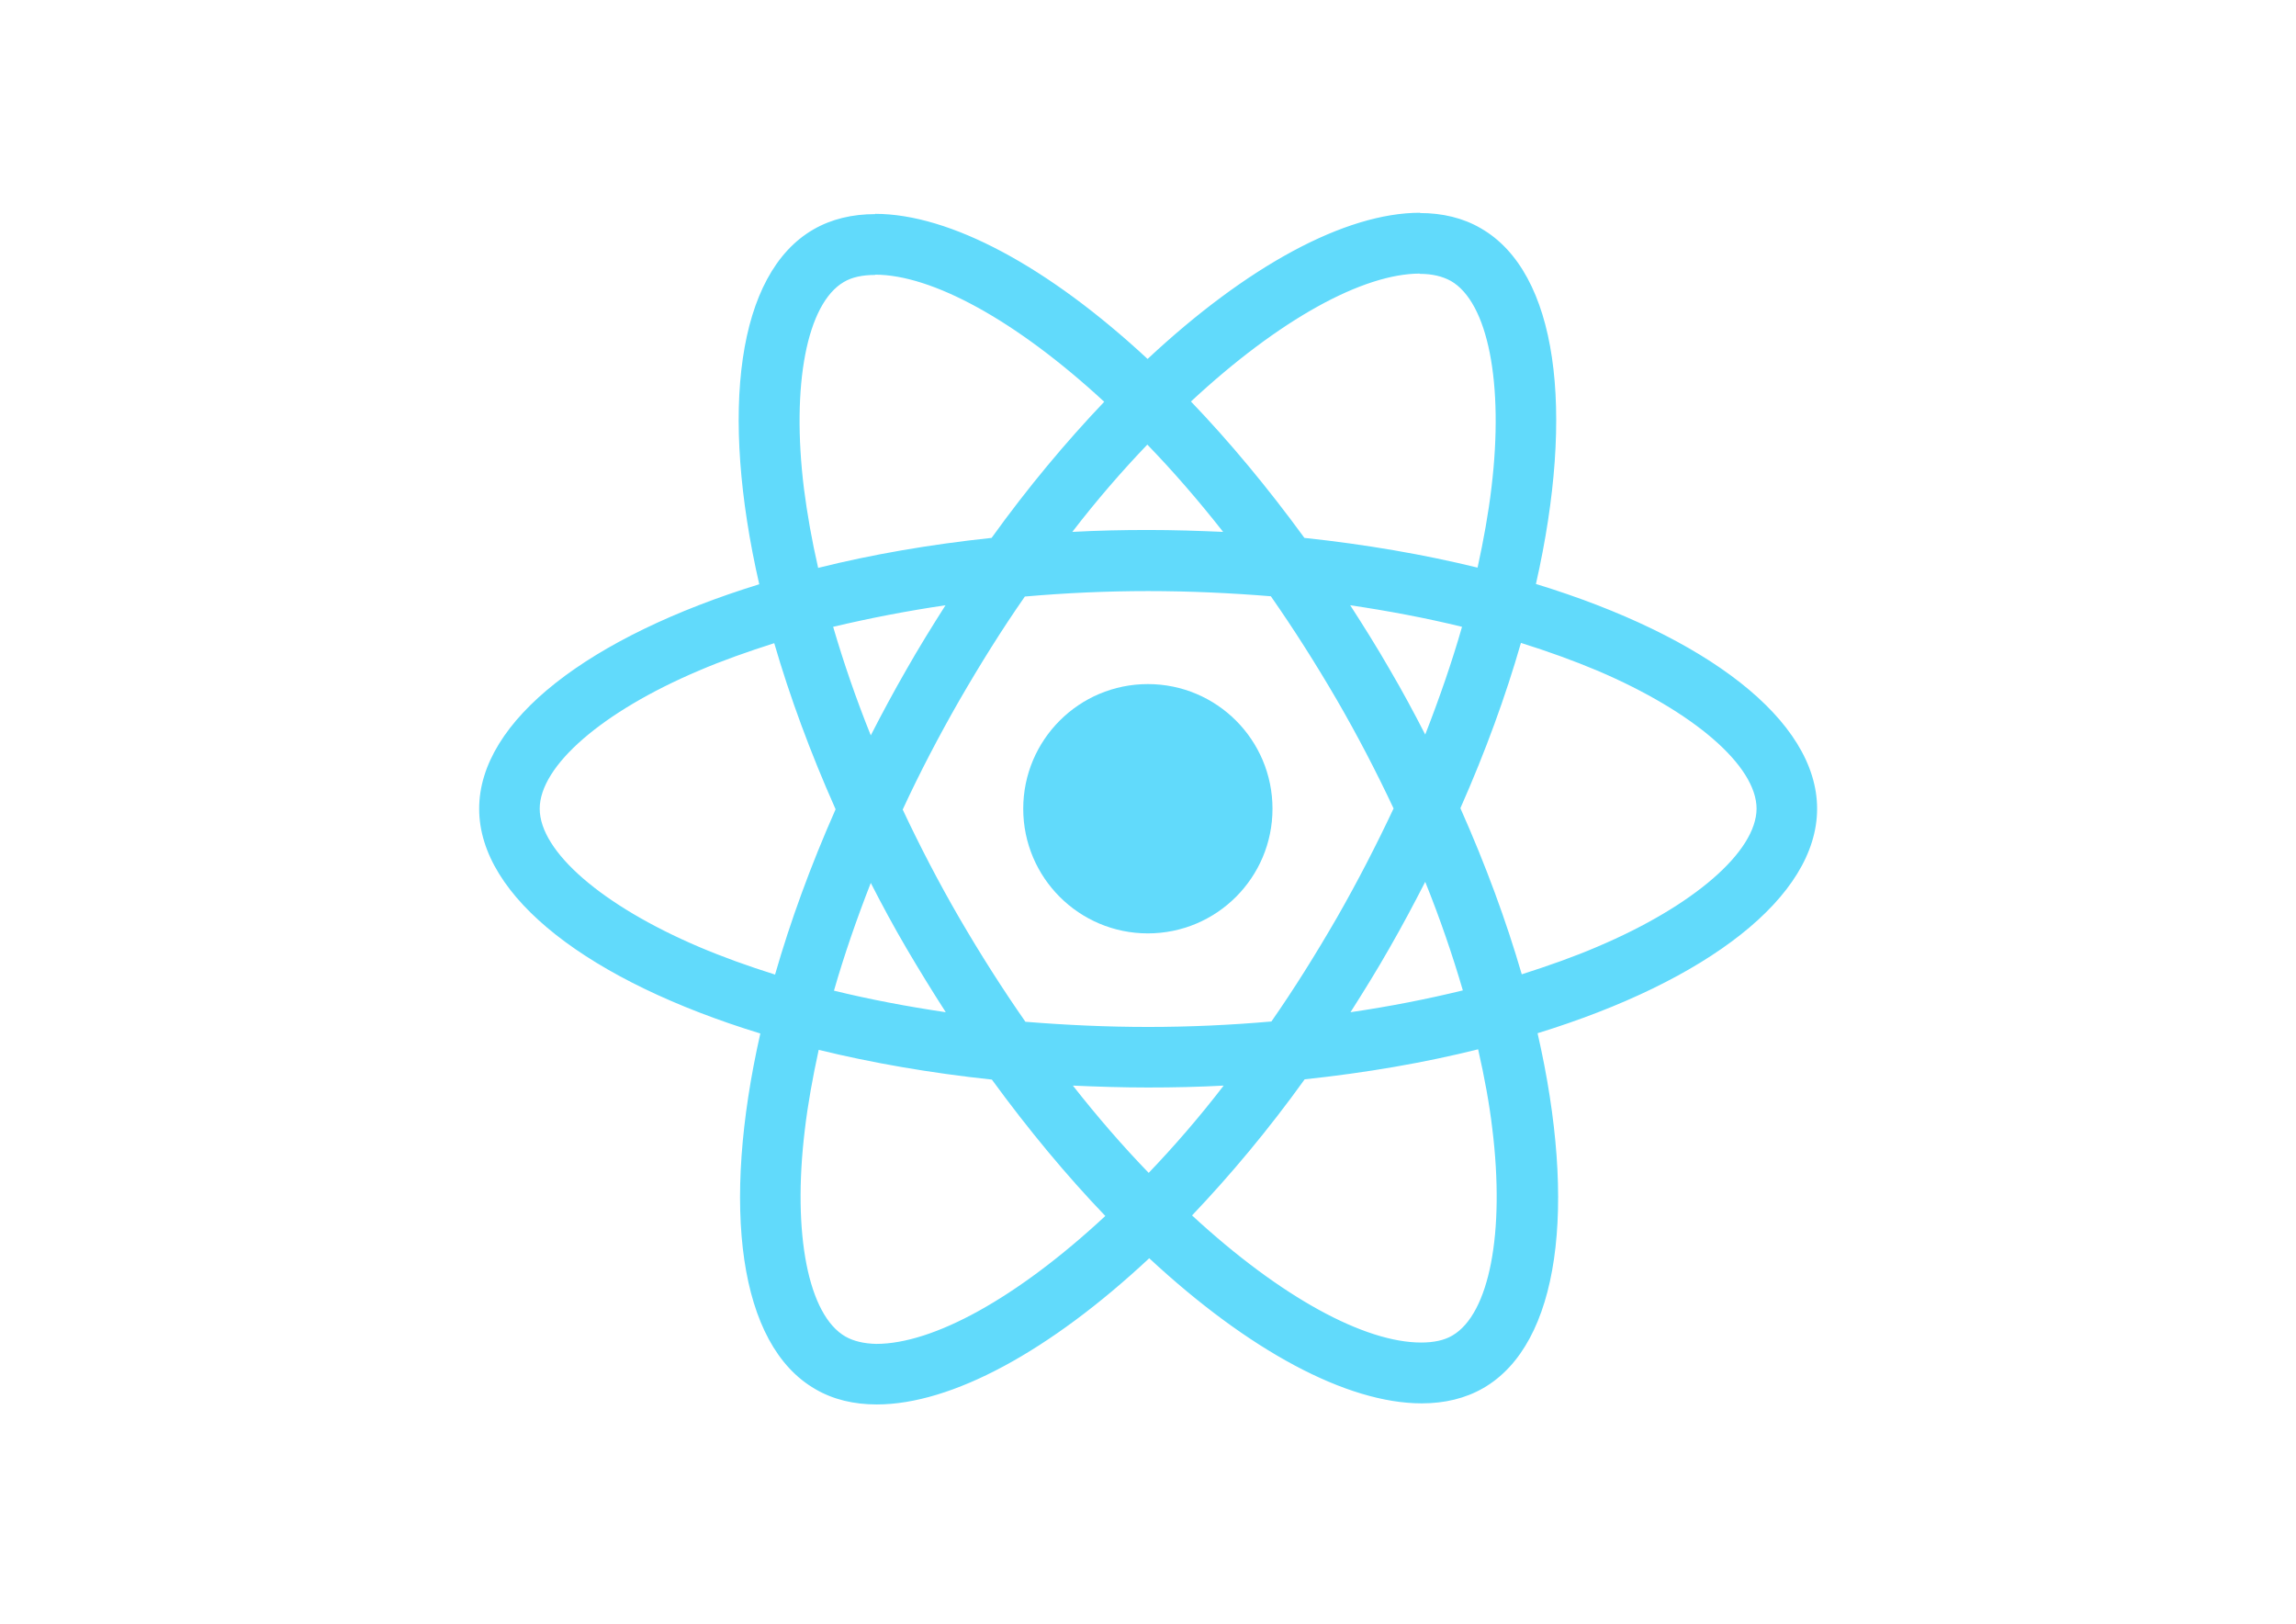
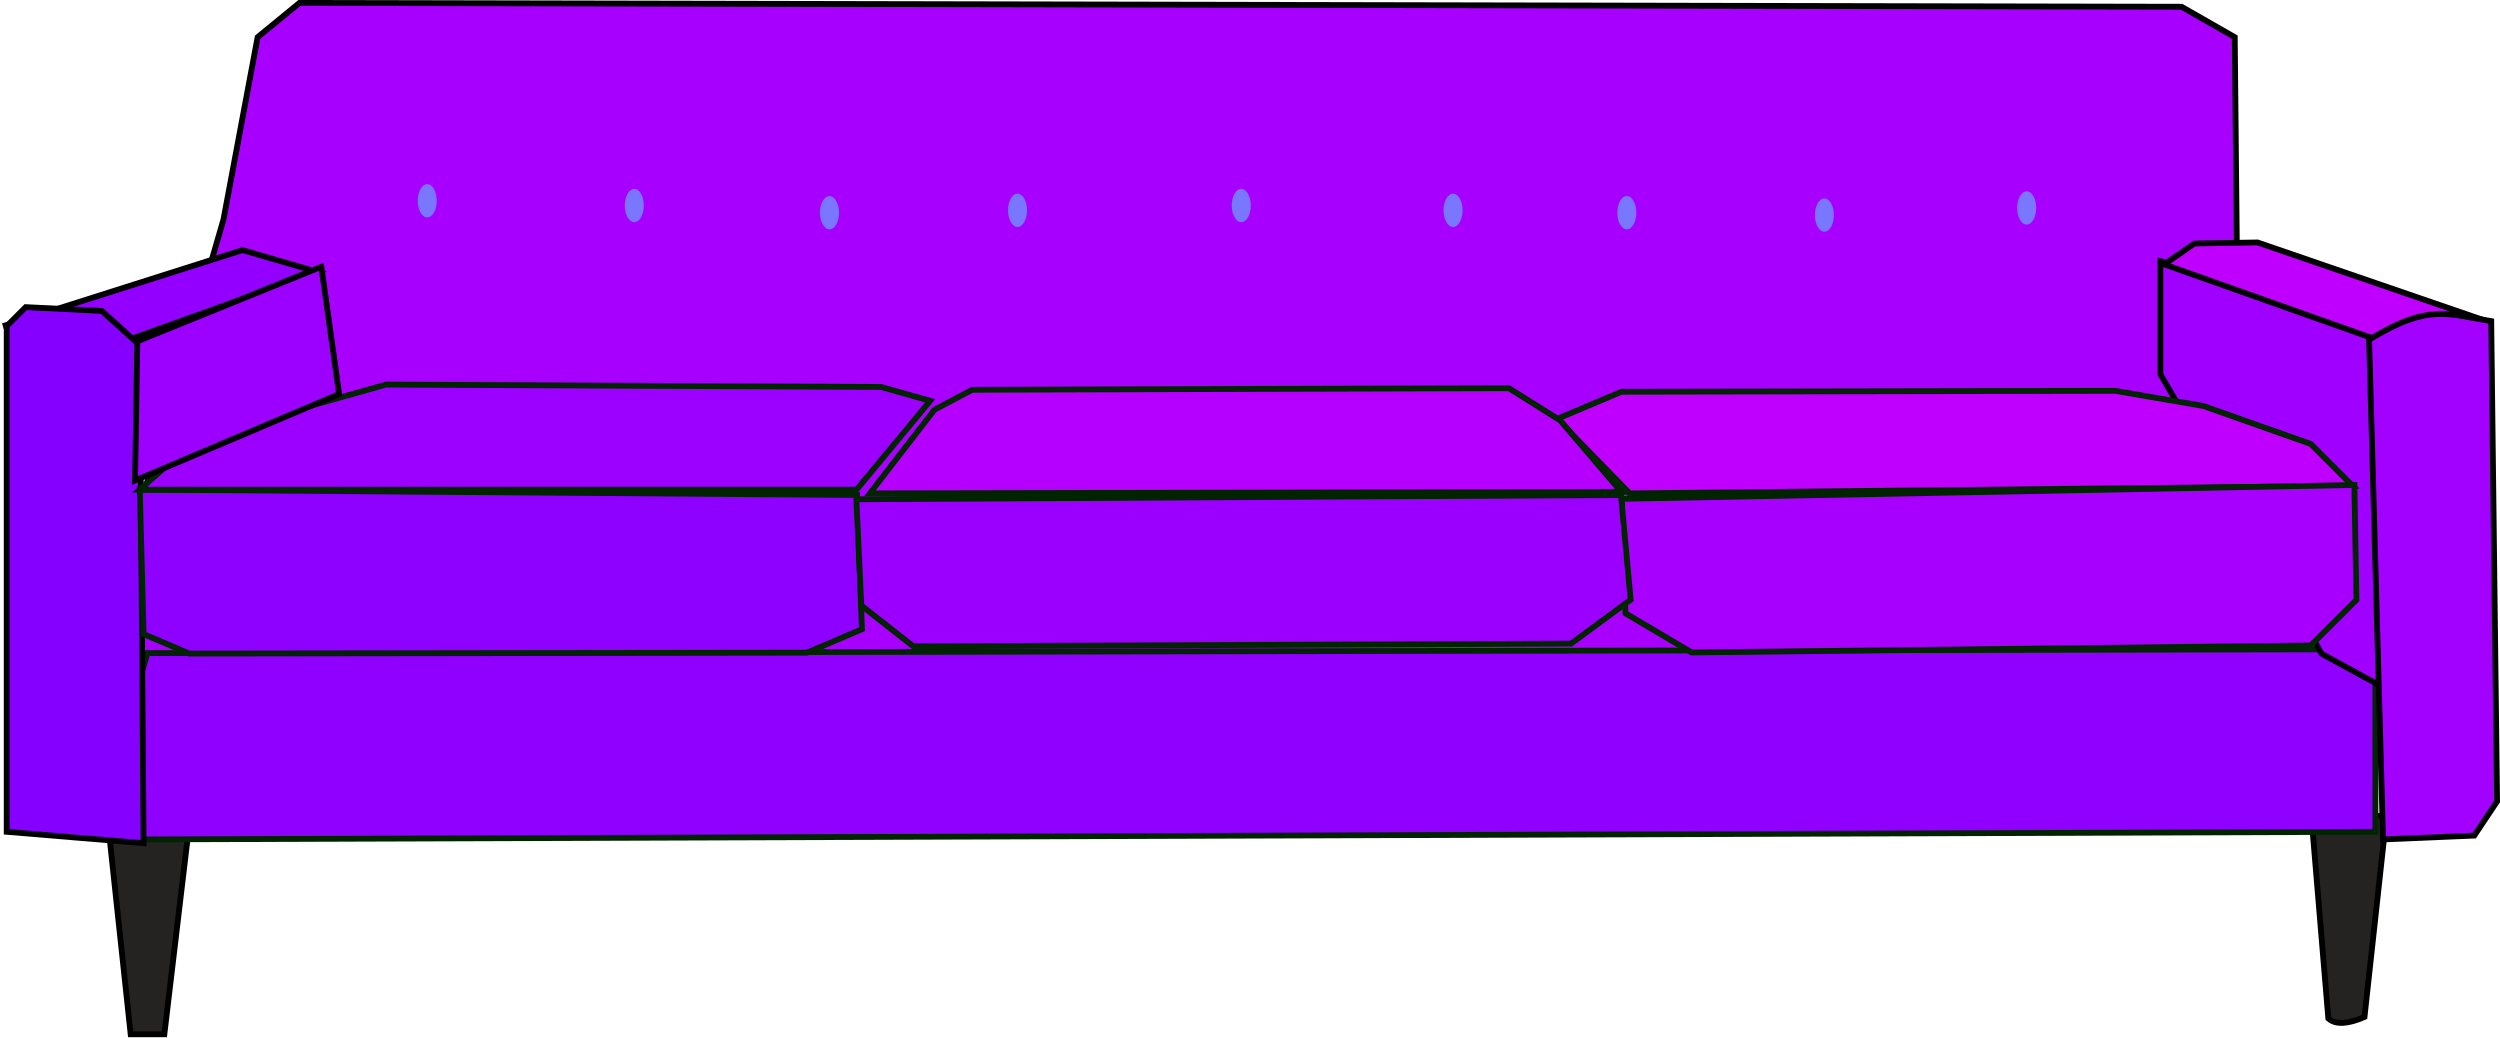
- <svg xmlns="http://www.w3.org/2000/svg" viewBox="0 0 841.9 595.3">
-   <g fill="#61DAFB">
-     <path d="M666.3 296.5c0-32.5-40.7-63.3-103.1-82.4 14.4-63.6 8-114.2-20.2-130.4-6.5-3.8-14.1-5.6-22.4-5.6v22.3c4.6 0 8.3.9 11.4 2.6 13.6 7.8 19.5 37.5 14.9 75.7-1.1 9.4-2.9 19.3-5.1 29.4-19.6-4.8-41-8.5-63.5-10.9-13.5-18.5-27.5-35.3-41.6-50 32.6-30.3 63.2-46.9 84-46.9V78c-27.5 0-63.5 19.6-99.9 53.6-36.4-33.8-72.4-53.2-99.9-53.2v22.3c20.7 0 51.4 16.5 84 46.6-14 14.7-28 31.4-41.3 49.9-22.6 2.4-44 6.1-63.6 11-2.3-10-4-19.7-5.2-29-4.7-38.2 1.1-67.9 14.6-75.8 3-1.8 6.9-2.6 11.5-2.6V78.5c-8.4 0-16 1.8-22.6 5.6-28.1 16.2-34.4 66.7-19.9 130.1-62.2 19.2-102.7 49.9-102.7 82.3 0 32.5 40.7 63.3 103.1 82.4-14.4 63.6-8 114.2 20.2 130.4 6.5 3.8 14.1 5.6 22.5 5.6 27.5 0 63.5-19.6 99.9-53.6 36.4 33.8 72.4 53.2 99.9 53.2 8.4 0 16-1.8 22.6-5.6 28.1-16.2 34.4-66.7 19.9-130.1 62-19.1 102.5-49.9 102.5-82.3zm-130.2-66.7c-3.7 12.9-8.3 26.2-13.5 39.5-4.1-8-8.4-16-13.1-24-4.6-8-9.5-15.8-14.4-23.4 14.2 2.1 27.9 4.7 41 7.9zm-45.8 106.5c-7.8 13.5-15.8 26.3-24.1 38.2-14.9 1.3-30 2-45.2 2-15.1 0-30.2-.7-45-1.9-8.3-11.9-16.4-24.6-24.2-38-7.6-13.1-14.5-26.4-20.8-39.8 6.2-13.4 13.2-26.8 20.7-39.9 7.8-13.5 15.8-26.3 24.1-38.2 14.9-1.3 30-2 45.2-2 15.1 0 30.2.7 45 1.9 8.3 11.9 16.4 24.6 24.2 38 7.6 13.1 14.5 26.4 20.8 39.8-6.3 13.4-13.2 26.8-20.7 39.9zm32.3-13c5.4 13.4 10 26.8 13.8 39.8-13.1 3.2-26.9 5.9-41.2 8 4.9-7.7 9.8-15.6 14.4-23.7 4.6-8 8.9-16.1 13-24.1zM421.2 430c-9.3-9.6-18.6-20.3-27.8-32 9 .4 18.2.7 27.5.7 9.4 0 18.7-.2 27.8-.7-9 11.7-18.3 22.4-27.5 32zm-74.4-58.9c-14.2-2.1-27.9-4.7-41-7.9 3.7-12.9 8.3-26.2 13.5-39.5 4.1 8 8.4 16 13.1 24 4.7 8 9.5 15.8 14.4 23.4zM420.7 163c9.3 9.6 18.6 20.3 27.8 32-9-.4-18.2-.7-27.5-.7-9.4 0-18.7.2-27.8.7 9-11.7 18.3-22.4 27.5-32zm-74 58.9c-4.9 7.7-9.8 15.6-14.4 23.7-4.6 8-8.9 16-13 24-5.4-13.4-10-26.8-13.8-39.8 13.1-3.1 26.9-5.8 41.2-7.9zm-90.5 125.2c-35.4-15.1-58.3-34.9-58.3-50.6 0-15.7 22.9-35.6 58.3-50.6 8.6-3.7 18-7 27.7-10.1 5.7 19.6 13.2 40 22.5 60.9-9.2 20.8-16.6 41.1-22.2 60.6-9.9-3.1-19.3-6.5-28-10.2zM310 490c-13.6-7.8-19.5-37.5-14.9-75.7 1.1-9.4 2.9-19.3 5.1-29.4 19.6 4.8 41 8.5 63.5 10.9 13.5 18.5 27.5 35.3 41.6 50-32.6 30.3-63.2 46.9-84 46.9-4.5-.1-8.3-1-11.3-2.7zm237.2-76.2c4.7 38.2-1.1 67.9-14.6 75.8-3 1.8-6.9 2.6-11.5 2.6-20.7 0-51.4-16.5-84-46.6 14-14.7 28-31.4 41.3-49.9 22.6-2.4 44-6.1 63.6-11 2.3 10.1 4.1 19.8 5.2 29.1zm38.5-66.7c-8.6 3.7-18 7-27.7 10.1-5.7-19.6-13.2-40-22.5-60.9 9.2-20.8 16.6-41.1 22.2-60.6 9.9 3.1 19.3 6.5 28.1 10.2 35.4 15.1 58.3 34.9 58.3 50.6-.1 15.7-23 35.6-58.4 50.6zM320.8 78.4z" />
-     <circle cx="420.9" cy="296.5" r="45.7" />
-     <path d="M520.5 78.1z" />
+ <svg xmlns="http://www.w3.org/2000/svg" id="svg9456" viewBox="0 0 429.88 178.35" version="1.0">
+   <g id="layer1" transform="translate(-125.03 -313.08)">
+     <g id="g10542">
+       <path id="path9515" style="fill-rule:evenodd;stroke:#000000;stroke-width:1px;fill:#a700ff" d="m169.33 319.47l7.19-5.89 323.63 0.66 9.15 5.23 1.14 113.72-371.58 2.25 24.59-84.59 5.88-31.38z" />
+       <path id="path9494" style="fill-rule:evenodd;stroke:#000000;stroke-width:1px;fill:#242321" d="m143.57 454.34l3.93 36.59h5.79l4.34-36.54c-5.18 1.35-9.75 1.63-14.06-0.05zm378.87-1.37l2.95 35.24c1.34 1.19 3.53 0.91 6.22-0.26l3.81-34.83c-4.19 0.8-8.79 1.97-12.98-0.15z" />
+       <path id="path9509" style="fill-rule:evenodd;stroke:#002300;stroke-width:1px;fill:#9000ff" d="m150.37 425.38l-1.31 4.58-1.3 17.65 1.96 9.81 383.77-1.31v-26.15l-6.54-5.23-370.04 0.65h-6.54z" />
+       <path id="path9539" style="fill-rule:evenodd;stroke:#000000;stroke-width:1px;fill:#a000ff" d="m496.51 357.99v19.42l27.73 48.08 10.17 5.55-0.92-55.48-1.85-9.25-35.13-8.32z" />
+       <path id="path9517" style="fill-rule:evenodd;stroke:#000000;stroke-width:1px;fill:#bf00ff" d="m497.18 358.54l35.66 12.64 0.07 2.41 20.27-0.51v-4.58l-39.96-13.73-10.86 0.18-5.18 3.59z" />
+       <path id="path9519" style="fill-rule:evenodd;stroke:#000000;stroke-width:1px;fill:#9300ff" d="m166.72 356.08l-41.19 13.08 7.19-1.97h7.84l7.2 5.89-0.25-1.71 32.12-11.53-12.91-3.76z" />
+       <path id="path9521" style="fill-rule:evenodd;stroke:#000000;stroke-width:1px;fill:#8500ff" d="m126.18 369.16v86.95l23.54 1.96-0.66-85.64-6.53-5.89-13.08-0.65-3.27 3.27z" />
+       <path id="path9523" style="fill-rule:evenodd;stroke:#000000;stroke-width:1px;fill:#a200ff" d="m532.4 371.49l2.4 85.93 15.69-0.66 3.92-5.88-1.01-82.58c-7.63-1.21-10.77-3.08-21 3.19z" />
+       <path id="path9525" style="fill-rule:evenodd;stroke:#002300;stroke-width:1px;fill:#bf00ff" d="m503.91 382.89l18.46 6.53 7.2 7.2-124.31 1.3-12.49-12.81 11.07-4.67 84.89-0.16 15.18 2.61z" />
+       <path id="path9527" style="fill-rule:evenodd;stroke:#002300;stroke-width:1px;fill:#a700ff" d="m403.88 398.85l0.65 19.69 11.38 6.73 106.46-1.2 7.85-7.84-0.35-19.76-125.99 2.38z" />
+       <path id="path9529" style="fill-rule:evenodd;stroke:#002300;stroke-width:1px;fill:#b500ff" d="m285.7 383.54l-11.11 14.38 129.21-0.27-10.49-12.28-8.82-5.54-92.29 0.27-6.5 3.44z" />
+       <path id="path9533" style="fill-rule:evenodd;stroke:#002300;stroke-width:1px;fill:#8e00ff" d="m149.06 397.27l0.66 24.84 7.84 3.35 106.22-0.15 9.46-4.04-0.85-23.08-123.33-0.92z" />
+       <path id="path9535" style="fill-rule:evenodd;stroke:#002300;stroke-width:1px;fill:#9b00ff" d="m272.28 398.93l0.85 18.27 8.93 7.01 113.11-0.46 10.25-7.55-1.66-18-131.48 0.73z" />
+       <path id="path9531" style="fill-rule:evenodd;stroke:#002300;stroke-width:1px;fill:#9c00ff" d="m176.02 383.54l-15.19 3.27-11.77 10.46h123.27l12.64-15.27-8.42-2.38-85.17-0.41-15.36 4.33z" />
+       <path id="path9537" style="fill-rule:evenodd;stroke:#000000;stroke-width:1px;fill:#9c00ff" d="m183.34 380.83l-3.05-21.89-31.64 12.82-0.4 23.93 35.09-14.86z" />
+       <path id="path9545" style="fill-rule:evenodd;fill:#7977ff" d="m200.13 347.61c0 1.58-0.73 2.86-1.64 2.86-0.9 0-1.63-1.28-1.63-2.86 0-1.59 0.73-2.87 1.63-2.87s1.63 1.26 1.64 2.83m35.61 0.85c0 1.59-0.74 2.87-1.64 2.87s-1.64-1.28-1.64-2.87c0-1.58 0.74-2.86 1.64-2.86s1.63 1.26 1.64 2.83m33.56 1.26c0 1.58-0.74 2.87-1.64 2.87s-1.64-1.29-1.64-2.87 0.74-2.86 1.64-2.86 1.63 1.26 1.64 2.82m32.33-0.37c0 1.58-0.73 2.87-1.64 2.87-0.9 0-1.63-1.29-1.63-2.87s0.73-2.86 1.63-2.86 1.63 1.26 1.64 2.82m38.47-0.78c0 1.59-0.73 2.87-1.64 2.87-0.9 0-1.63-1.28-1.63-2.87 0-1.58 0.73-2.86 1.63-2.86s1.63 1.26 1.64 2.83m36.43 0.85c0 1.58-0.74 2.87-1.64 2.87-0.91 0-1.64-1.29-1.64-2.87s0.73-2.86 1.64-2.86c0.89 0 1.62 1.26 1.63 2.82m29.88 0.45c0 1.58-0.73 2.87-1.64 2.87-0.9 0-1.63-1.29-1.63-2.87s0.73-2.86 1.63-2.86 1.63 1.26 1.64 2.82m33.97 0.45c0 1.58-0.73 2.87-1.64 2.87-0.9 0-1.63-1.29-1.63-2.87s0.73-2.86 1.63-2.86 1.63 1.25 1.64 2.82m34.79-1.19c0 1.58-0.74 2.87-1.64 2.87s-1.64-1.29-1.64-2.87 0.74-2.86 1.64-2.86 1.63 1.26 1.64 2.82" />
+     </g>
  </g>
</svg>
